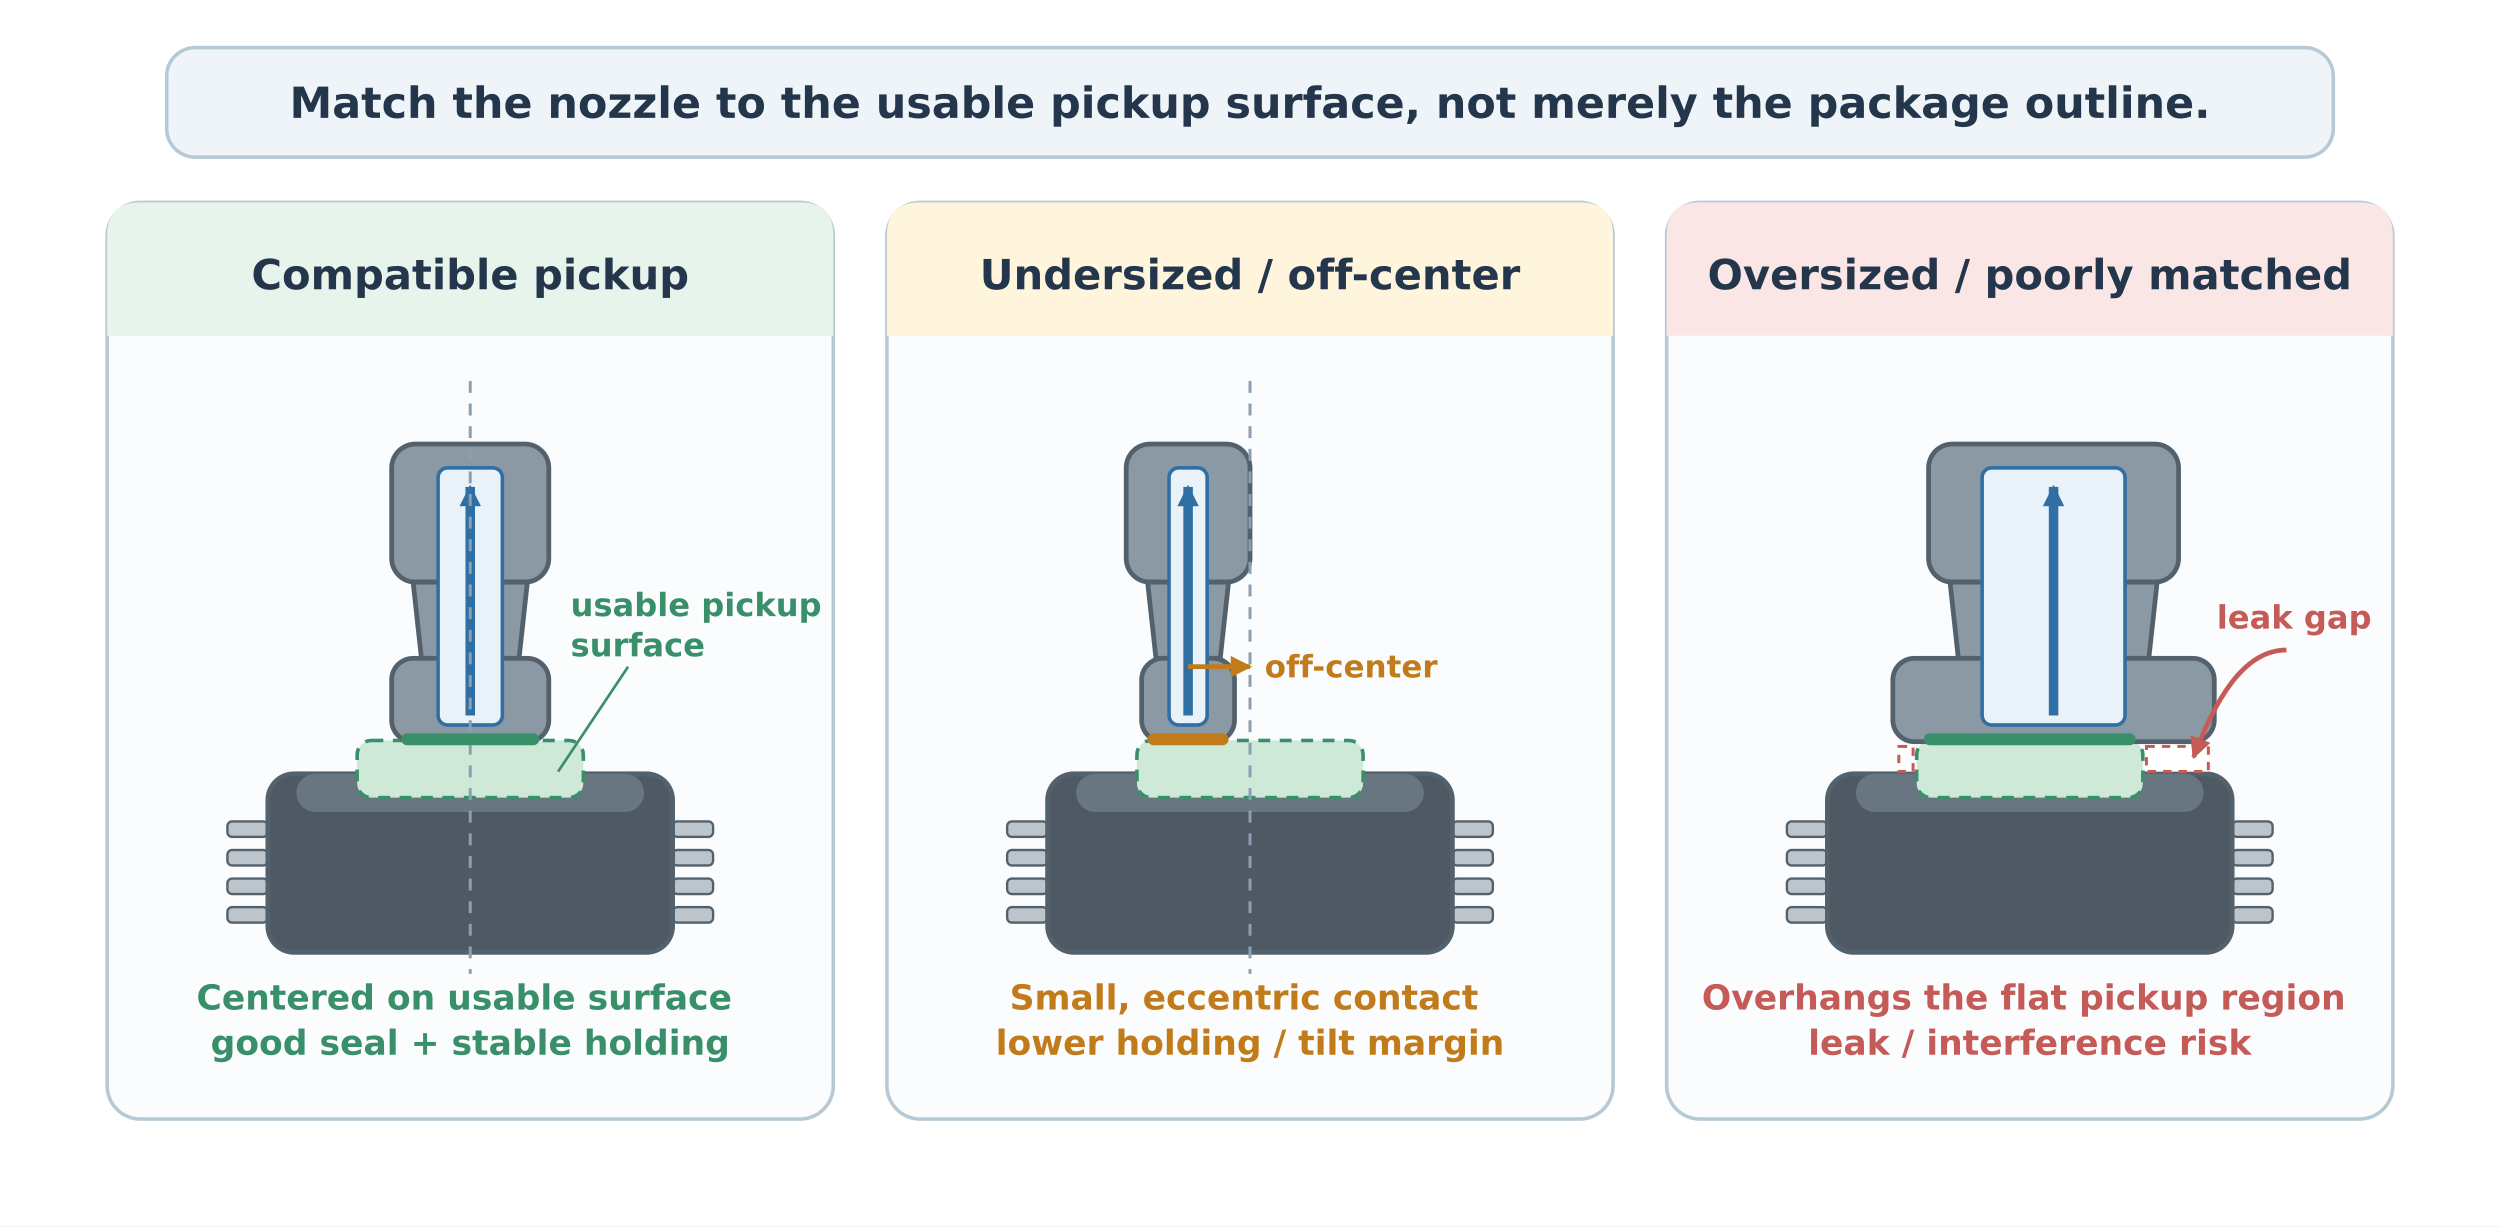
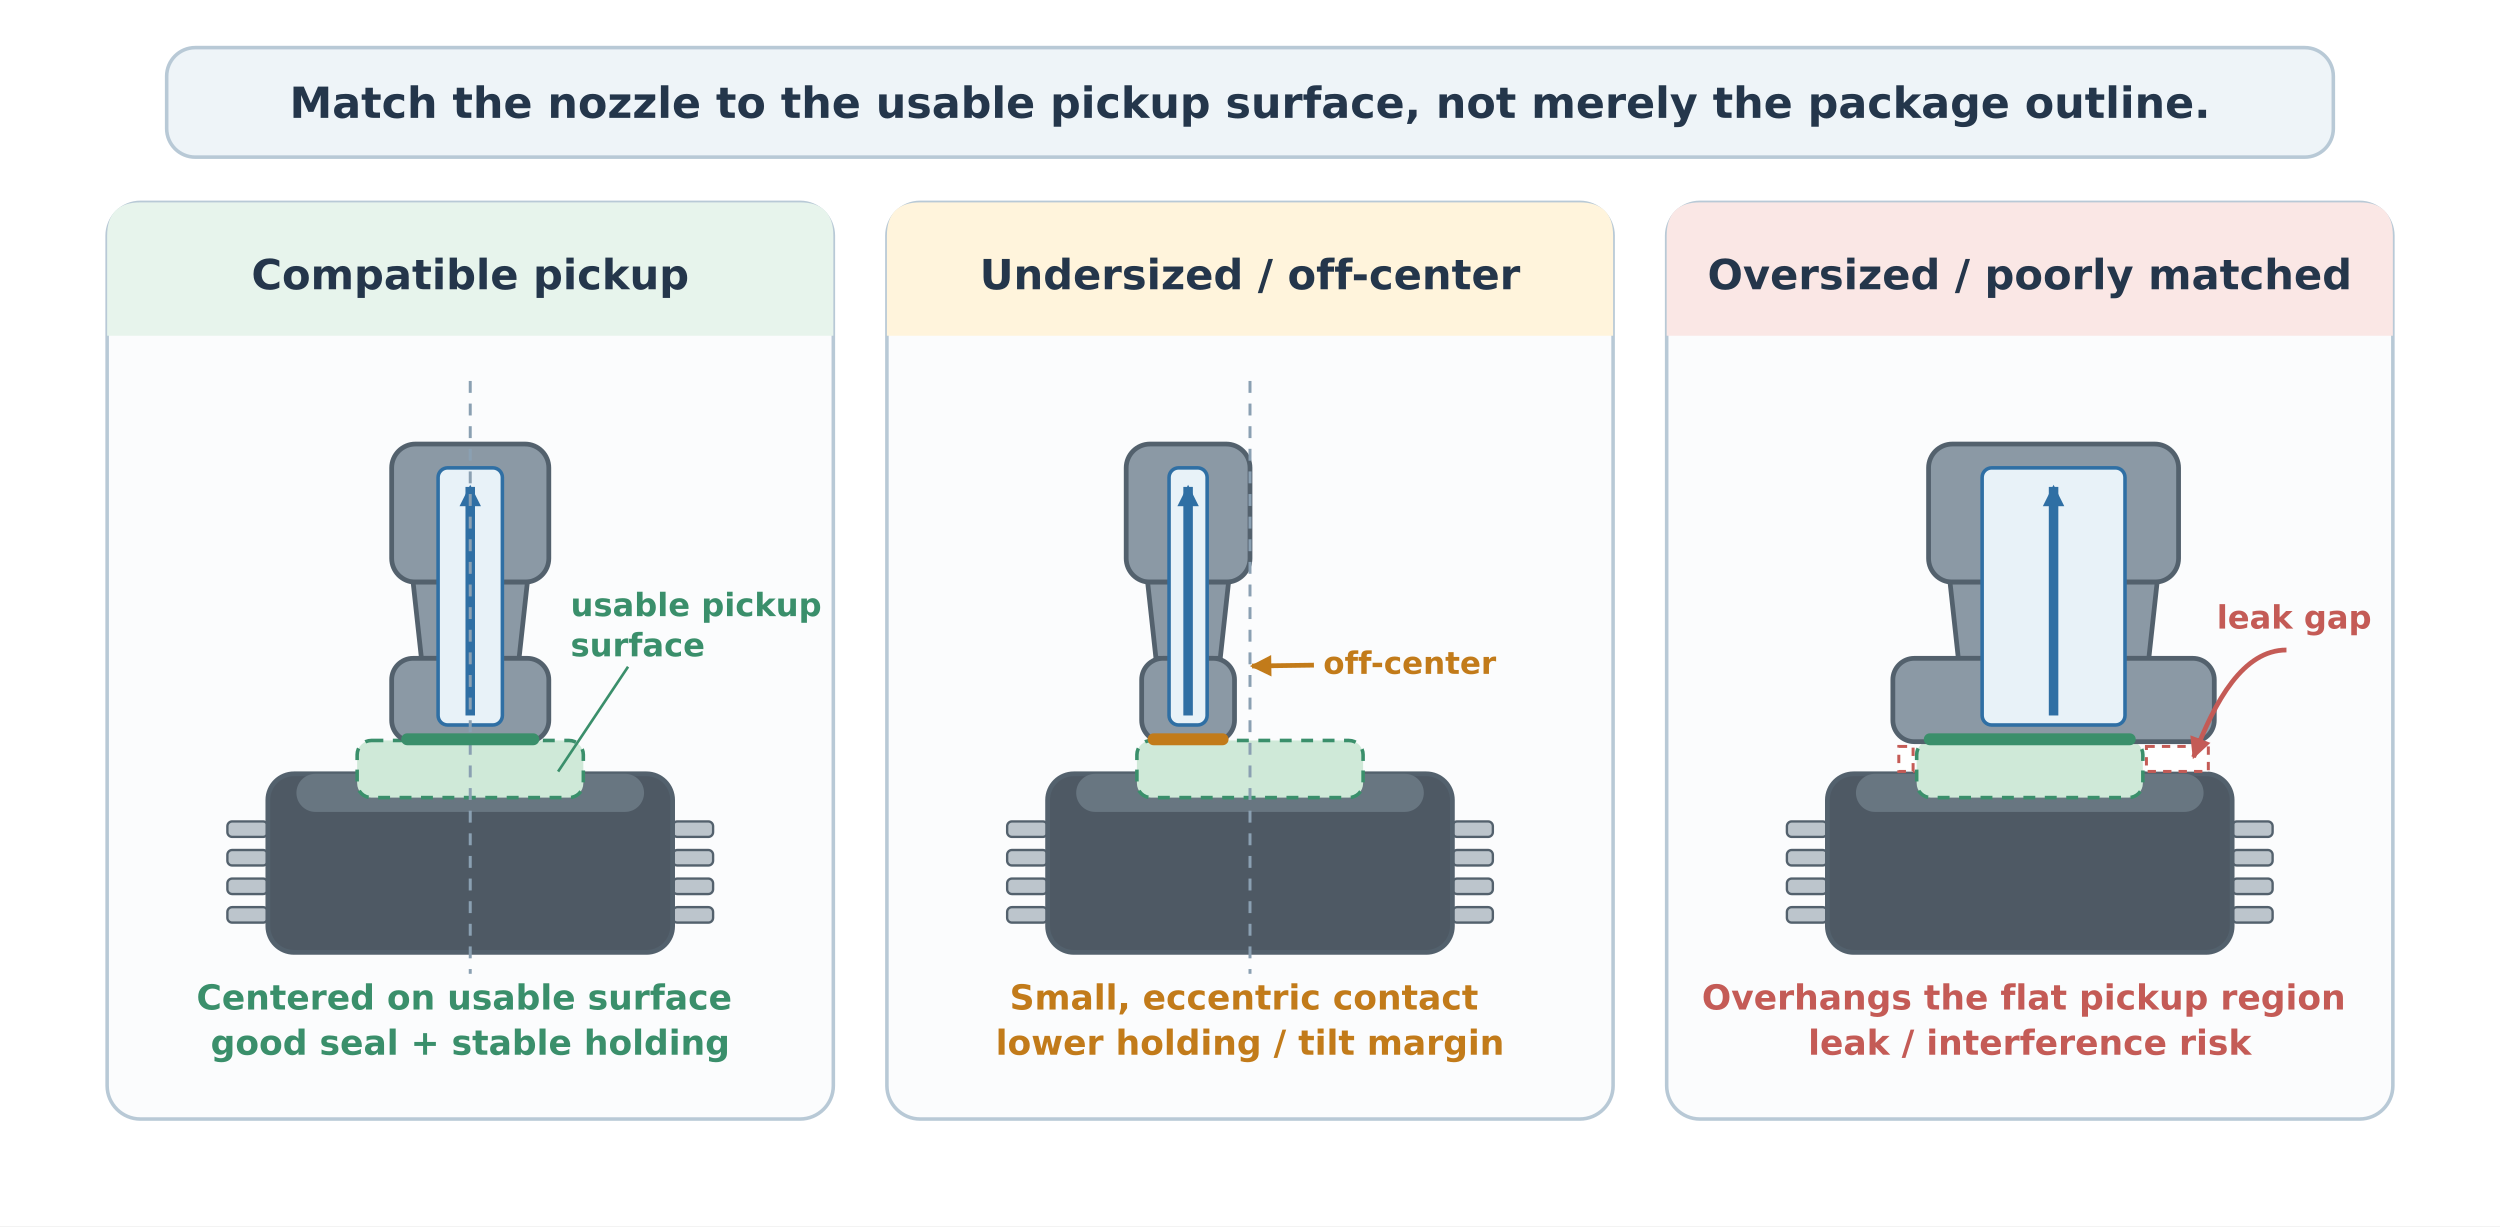
<svg xmlns="http://www.w3.org/2000/svg" width="2100" height="1030" viewBox="0 0 2100 1030" preserveAspectRatio="xMidYMid meet" version="1.1" id="svg57">
  <rect x="0" y="0" width="2100" height="1030" fill="#ffffff" id="rect1" />
  <defs id="defs3">
    <marker id="arrow-blue" markerWidth="18" markerHeight="18" refX="9" refY="5" orient="auto" markerUnits="userSpaceOnUse" viewBox="0 0 10 10">
      <path d="M0 0 L10 5 L0 10 z" fill="#2f6fa4" id="path1" />
    </marker>
    <marker id="arrow-amber" markerWidth="18" markerHeight="18" refX="9" refY="5" orient="auto" markerUnits="userSpaceOnUse" viewBox="0 0 10 10">
      <path d="M0 0 L10 5 L0 10 z" fill="#c27b1a" id="path2" />
    </marker>
    <marker id="arrow-red" markerWidth="18" markerHeight="18" refX="9" refY="5" orient="auto" markerUnits="userSpaceOnUse" viewBox="0 0 10 10">
      <path d="M0 0 L10 5 L0 10 z" fill="#c45b56" id="path3" />
    </marker>
  </defs>
  <rect x="140" y="40" width="1820" height="92" rx="24" fill="#eef4f8" stroke="#b8c9d6" stroke-width="3" id="rect3" />
  <text x="1050" y="99" text-anchor="middle" style="font-family:DejaVu Sans;font-size:36px;font-weight:600;fill:#24364b;" id="text3">Match the nozzle to the usable pickup surface, not merely the package outline.</text>
  <rect x="90" y="170" width="610" height="770" rx="28" fill="#fbfcfd" stroke="#b8c9d6" stroke-width="3" id="rect4" />
  <path d="M118,170 H672 Q700,170 700,198 V282 H90 V198 Q90,170 118,170 Z" fill="#e7f4ec" id="path4" />
  <text x="395.0" y="243" text-anchor="middle" style="font-family:DejaVu Sans;font-size:35px;font-weight:700;fill:#24364b;" id="text4">Compatible pickup</text>
  <rect x="745" y="170" width="610" height="770" rx="28" fill="#fbfcfd" stroke="#b8c9d6" stroke-width="3" id="rect5" />
  <path d="M773,170 H1327 Q1355,170 1355,198 V282 H745 V198 Q745,170 773,170 Z" fill="#fff4dc" id="path5" />
  <text x="1050.0" y="243" text-anchor="middle" style="font-family:DejaVu Sans;font-size:35px;font-weight:700;fill:#24364b;" id="text5">Undersized / off-center</text>
  <rect x="1400" y="170" width="610" height="770" rx="28" fill="#fbfcfd" stroke="#b8c9d6" stroke-width="3" id="rect6" />
  <path d="M1428,170 H1982 Q2010,170 2010,198 V282 H1400 V198 Q1400,170 1428,170 Z" fill="#fae7e5" id="path6" />
  <text x="1705.0" y="243" text-anchor="middle" style="font-family:DejaVu Sans;font-size:35px;font-weight:700;fill:#24364b;" id="text6">Oversized / poorly matched</text>
  <rect x="191.0" y="690" width="34" height="13" rx="4" fill="#bcc5cc" stroke="#53616d" stroke-width="2" id="rect7" />
  <rect x="565.0" y="690" width="34" height="13" rx="4" fill="#bcc5cc" stroke="#53616d" stroke-width="2" id="rect8" />
  <rect x="191.0" y="714" width="34" height="13" rx="4" fill="#bcc5cc" stroke="#53616d" stroke-width="2" id="rect9" />
  <rect x="565.0" y="714" width="34" height="13" rx="4" fill="#bcc5cc" stroke="#53616d" stroke-width="2" id="rect10" />
  <rect x="191.0" y="738" width="34" height="13" rx="4" fill="#bcc5cc" stroke="#53616d" stroke-width="2" id="rect11" />
  <rect x="565.0" y="738" width="34" height="13" rx="4" fill="#bcc5cc" stroke="#53616d" stroke-width="2" id="rect12" />
  <rect x="191.0" y="762" width="34" height="13" rx="4" fill="#bcc5cc" stroke="#53616d" stroke-width="2" id="rect13" />
  <rect x="565.0" y="762" width="34" height="13" rx="4" fill="#bcc5cc" stroke="#53616d" stroke-width="2" id="rect14" />
  <rect x="225.0" y="650" width="340" height="150" rx="22" fill="#4e5964" stroke="#53616d" stroke-width="4" id="rect15" />
  <rect x="249.0" y="650" width="292" height="32" rx="16" fill="#687681" id="rect16" />
  <rect x="300.0" y="622" width="190" height="48" rx="12" fill="#cfe9d8" stroke="#3a8f6b" stroke-width="3" stroke-dasharray="10 8" id="rect17" />
  <rect x="329.0" y="373" width="132" height="116" rx="20" fill="#8b99a5" stroke="#53616d" stroke-width="4" id="rect18" />
  <path d="M 347.0 489 L 354.0 553 L 436.0 553 L 443.0 489 Z" fill="#8b99a5" stroke="#53616d" stroke-width="4" id="path18" />
  <rect x="329.0" y="553" width="132" height="70" rx="18" fill="#8b99a5" stroke="#53616d" stroke-width="4" id="rect19" />
  <rect x="368.0" y="393" width="54" height="216" rx="8" fill="#e8f2f8" stroke="#2f6fa4" stroke-width="3" id="rect20" />
  <line x1="395" y1="601" x2="395" y2="409" stroke="#2f6fa4" stroke-width="8" marker-end="url(#arrow-blue)" id="line20" />
  <line x1="395" y1="320" x2="395" y2="818" stroke="#8aa0b2" stroke-width="2.5" stroke-dasharray="10 9" id="line21" />
  <line x1="527.56" y1="560.072" x2="468.804" y2="648.121" stroke="#3a8f6b" stroke-width="2.243" id="line22" />
  <text x="479.261" y="517.557" text-anchor="start" style="font-weight:600;font-size:27px;font-family:'DejaVu Sans';fill:#3a8f6b" id="text22">
    <tspan id="tspan58" x="479.261" y="517.557">usable pickup</tspan>
    <tspan id="tspan59" x="479.261" y="551.307">surface</tspan>
  </text>
  <rect x="337.0" y="616" width="116" height="10" rx="5" fill="#3a8f6b" id="rect22" />
  <text x="395" y="848" text-anchor="middle" style="font-family:DejaVu Sans;font-size:29px;font-weight:600;fill:#3a8f6b;" id="text23">
    <tspan x="395" dy="0" id="tspan22">Centered on usable surface</tspan>
    <tspan x="395" dy="38" id="tspan23">good seal + stable holding</tspan>
  </text>
  <rect x="846.0" y="690" width="34" height="13" rx="4" fill="#bcc5cc" stroke="#53616d" stroke-width="2" id="rect23" />
  <rect x="1220.0" y="690" width="34" height="13" rx="4" fill="#bcc5cc" stroke="#53616d" stroke-width="2" id="rect24" />
  <rect x="846.0" y="714" width="34" height="13" rx="4" fill="#bcc5cc" stroke="#53616d" stroke-width="2" id="rect25" />
  <rect x="1220.0" y="714" width="34" height="13" rx="4" fill="#bcc5cc" stroke="#53616d" stroke-width="2" id="rect26" />
  <rect x="846.0" y="738" width="34" height="13" rx="4" fill="#bcc5cc" stroke="#53616d" stroke-width="2" id="rect27" />
  <rect x="1220.0" y="738" width="34" height="13" rx="4" fill="#bcc5cc" stroke="#53616d" stroke-width="2" id="rect28" />
  <rect x="846.0" y="762" width="34" height="13" rx="4" fill="#bcc5cc" stroke="#53616d" stroke-width="2" id="rect29" />
  <rect x="1220.0" y="762" width="34" height="13" rx="4" fill="#bcc5cc" stroke="#53616d" stroke-width="2" id="rect30" />
  <rect x="880.0" y="650" width="340" height="150" rx="22" fill="#4e5964" stroke="#53616d" stroke-width="4" id="rect31" />
  <rect x="904.0" y="650" width="292" height="32" rx="16" fill="#687681" id="rect32" />
  <rect x="955.0" y="622" width="190" height="48" rx="12" fill="#cfe9d8" stroke="#3a8f6b" stroke-width="3" stroke-dasharray="10 8" id="rect33" />
  <rect x="946.0" y="373" width="104" height="116" rx="20" fill="#8b99a5" stroke="#53616d" stroke-width="4" id="rect34" />
  <path d="M 964.0 489 L 971.0 553 L 1025.0 553 L 1032.0 489 Z" fill="#8b99a5" stroke="#53616d" stroke-width="4" id="path34" />
  <rect x="959.0" y="553" width="78" height="70" rx="18" fill="#8b99a5" stroke="#53616d" stroke-width="4" id="rect35" />
  <rect x="982.0" y="393" width="32" height="216" rx="8" fill="#e8f2f8" stroke="#2f6fa4" stroke-width="3" id="rect36" />
  <line x1="998" y1="601" x2="998" y2="409" stroke="#2f6fa4" stroke-width="8" marker-end="url(#arrow-blue)" id="line36" />
  <line x1="1050" y1="320" x2="1050" y2="818" stroke="#8aa0b2" stroke-width="2.5" stroke-dasharray="10 9" id="line37" />
-   <line x1="998" y1="560" x2="1050" y2="560" stroke="#c27b1a" stroke-width="4" marker-end="url(#arrow-amber)" id="line38" />
-   <text x="1134.966" y="569.023" text-anchor="middle" style="font-weight:600;font-size:26px;font-family:'DejaVu Sans';fill:#c27b1a" id="text38">off-center</text>
+   <line x1="1103.7" y1="558.707" x2="1051.706" y2="559.477" stroke="#c27b1a" stroke-width="4" marker-end="url(#arrow-amber)" id="line38" />
+   <text x="1184.185" y="566.04" text-anchor="middle" style="font-weight:600;font-size:26px;font-family:'DejaVu Sans';fill:#c27b1a" id="text38">off-center</text>
  <rect x="964.0" y="616" width="68" height="10" rx="5" fill="#c27b1a" id="rect38" />
  <text x="1050" y="848" text-anchor="middle" style="font-family:DejaVu Sans;font-size:29px;font-weight:600;fill:#c27b1a;" id="text39">
    <tspan x="1050" dy="0" id="tspan38">Small, eccentric contact</tspan>
    <tspan x="1050" dy="38" id="tspan39">lower holding / tilt margin</tspan>
  </text>
  <rect x="1501.0" y="690" width="34" height="13" rx="4" fill="#bcc5cc" stroke="#53616d" stroke-width="2" id="rect39" />
  <rect x="1875.0" y="690" width="34" height="13" rx="4" fill="#bcc5cc" stroke="#53616d" stroke-width="2" id="rect40" />
  <rect x="1501.0" y="714" width="34" height="13" rx="4" fill="#bcc5cc" stroke="#53616d" stroke-width="2" id="rect41" />
  <rect x="1875.0" y="714" width="34" height="13" rx="4" fill="#bcc5cc" stroke="#53616d" stroke-width="2" id="rect42" />
  <rect x="1501.0" y="738" width="34" height="13" rx="4" fill="#bcc5cc" stroke="#53616d" stroke-width="2" id="rect43" />
  <rect x="1875.0" y="738" width="34" height="13" rx="4" fill="#bcc5cc" stroke="#53616d" stroke-width="2" id="rect44" />
  <rect x="1501.0" y="762" width="34" height="13" rx="4" fill="#bcc5cc" stroke="#53616d" stroke-width="2" id="rect45" />
  <rect x="1875.0" y="762" width="34" height="13" rx="4" fill="#bcc5cc" stroke="#53616d" stroke-width="2" id="rect46" />
  <rect x="1535.0" y="650" width="340" height="150" rx="22" fill="#4e5964" stroke="#53616d" stroke-width="4" id="rect47" />
  <rect x="1559.0" y="650" width="292" height="32" rx="16" fill="#687681" id="rect48" />
  <rect x="1610.0" y="622" width="190" height="48" rx="12" fill="#cfe9d8" stroke="#3a8f6b" stroke-width="3" stroke-dasharray="10 8" id="rect49" />
  <rect x="1620.0" y="373" width="210" height="116" rx="20" fill="#8b99a5" stroke="#53616d" stroke-width="4" id="rect50" />
  <path d="M 1638.0 489 L 1645.0 553 L 1805.0 553 L 1812.0 489 Z" fill="#8b99a5" stroke="#53616d" stroke-width="4" id="path50" />
  <rect x="1590.0" y="553" width="270" height="70" rx="18" fill="#8b99a5" stroke="#53616d" stroke-width="4" id="rect51" />
  <rect x="1665.0" y="393" width="120" height="216" rx="8" fill="#e8f2f8" stroke="#2f6fa4" stroke-width="3" id="rect52" />
  <line x1="1725" y1="601" x2="1725" y2="409" stroke="#2f6fa4" stroke-width="8" marker-end="url(#arrow-blue)" id="line52" />
  <rect x="1616.0" y="616" width="178.0" height="10" rx="5" fill="#3a8f6b" id="rect53" />
  <rect x="1595.0" y="627" width="12.0" height="21" fill="#fff" stroke="#c45b56" stroke-width="2.5" stroke-dasharray="7 6" id="rect54" />
  <rect x="1803.0" y="627" width="52.0" height="21" fill="#fff" stroke="#c45b56" stroke-width="2.5" stroke-dasharray="7 6" id="rect55" />
  <path d="m 1920.625,546 c -36,0 -60,42 -78,90" fill="none" stroke="#c45b56" stroke-width="4" marker-end="url(#arrow-red)" id="path55" />
  <text x="1927.114" y="528" text-anchor="middle" style="font-weight:600;font-size:27px;font-family:'DejaVu Sans';fill:#c45b56" id="text55">leak gap</text>
  <text x="1705" y="848" text-anchor="middle" style="font-family:DejaVu Sans;font-size:29px;font-weight:600;fill:#c45b56;" id="text57">
    <tspan x="1705" dy="0" id="tspan56">Overhangs the flat pickup region</tspan>
    <tspan x="1705" dy="38" id="tspan57">leak / interference risk</tspan>
  </text>
</svg>
